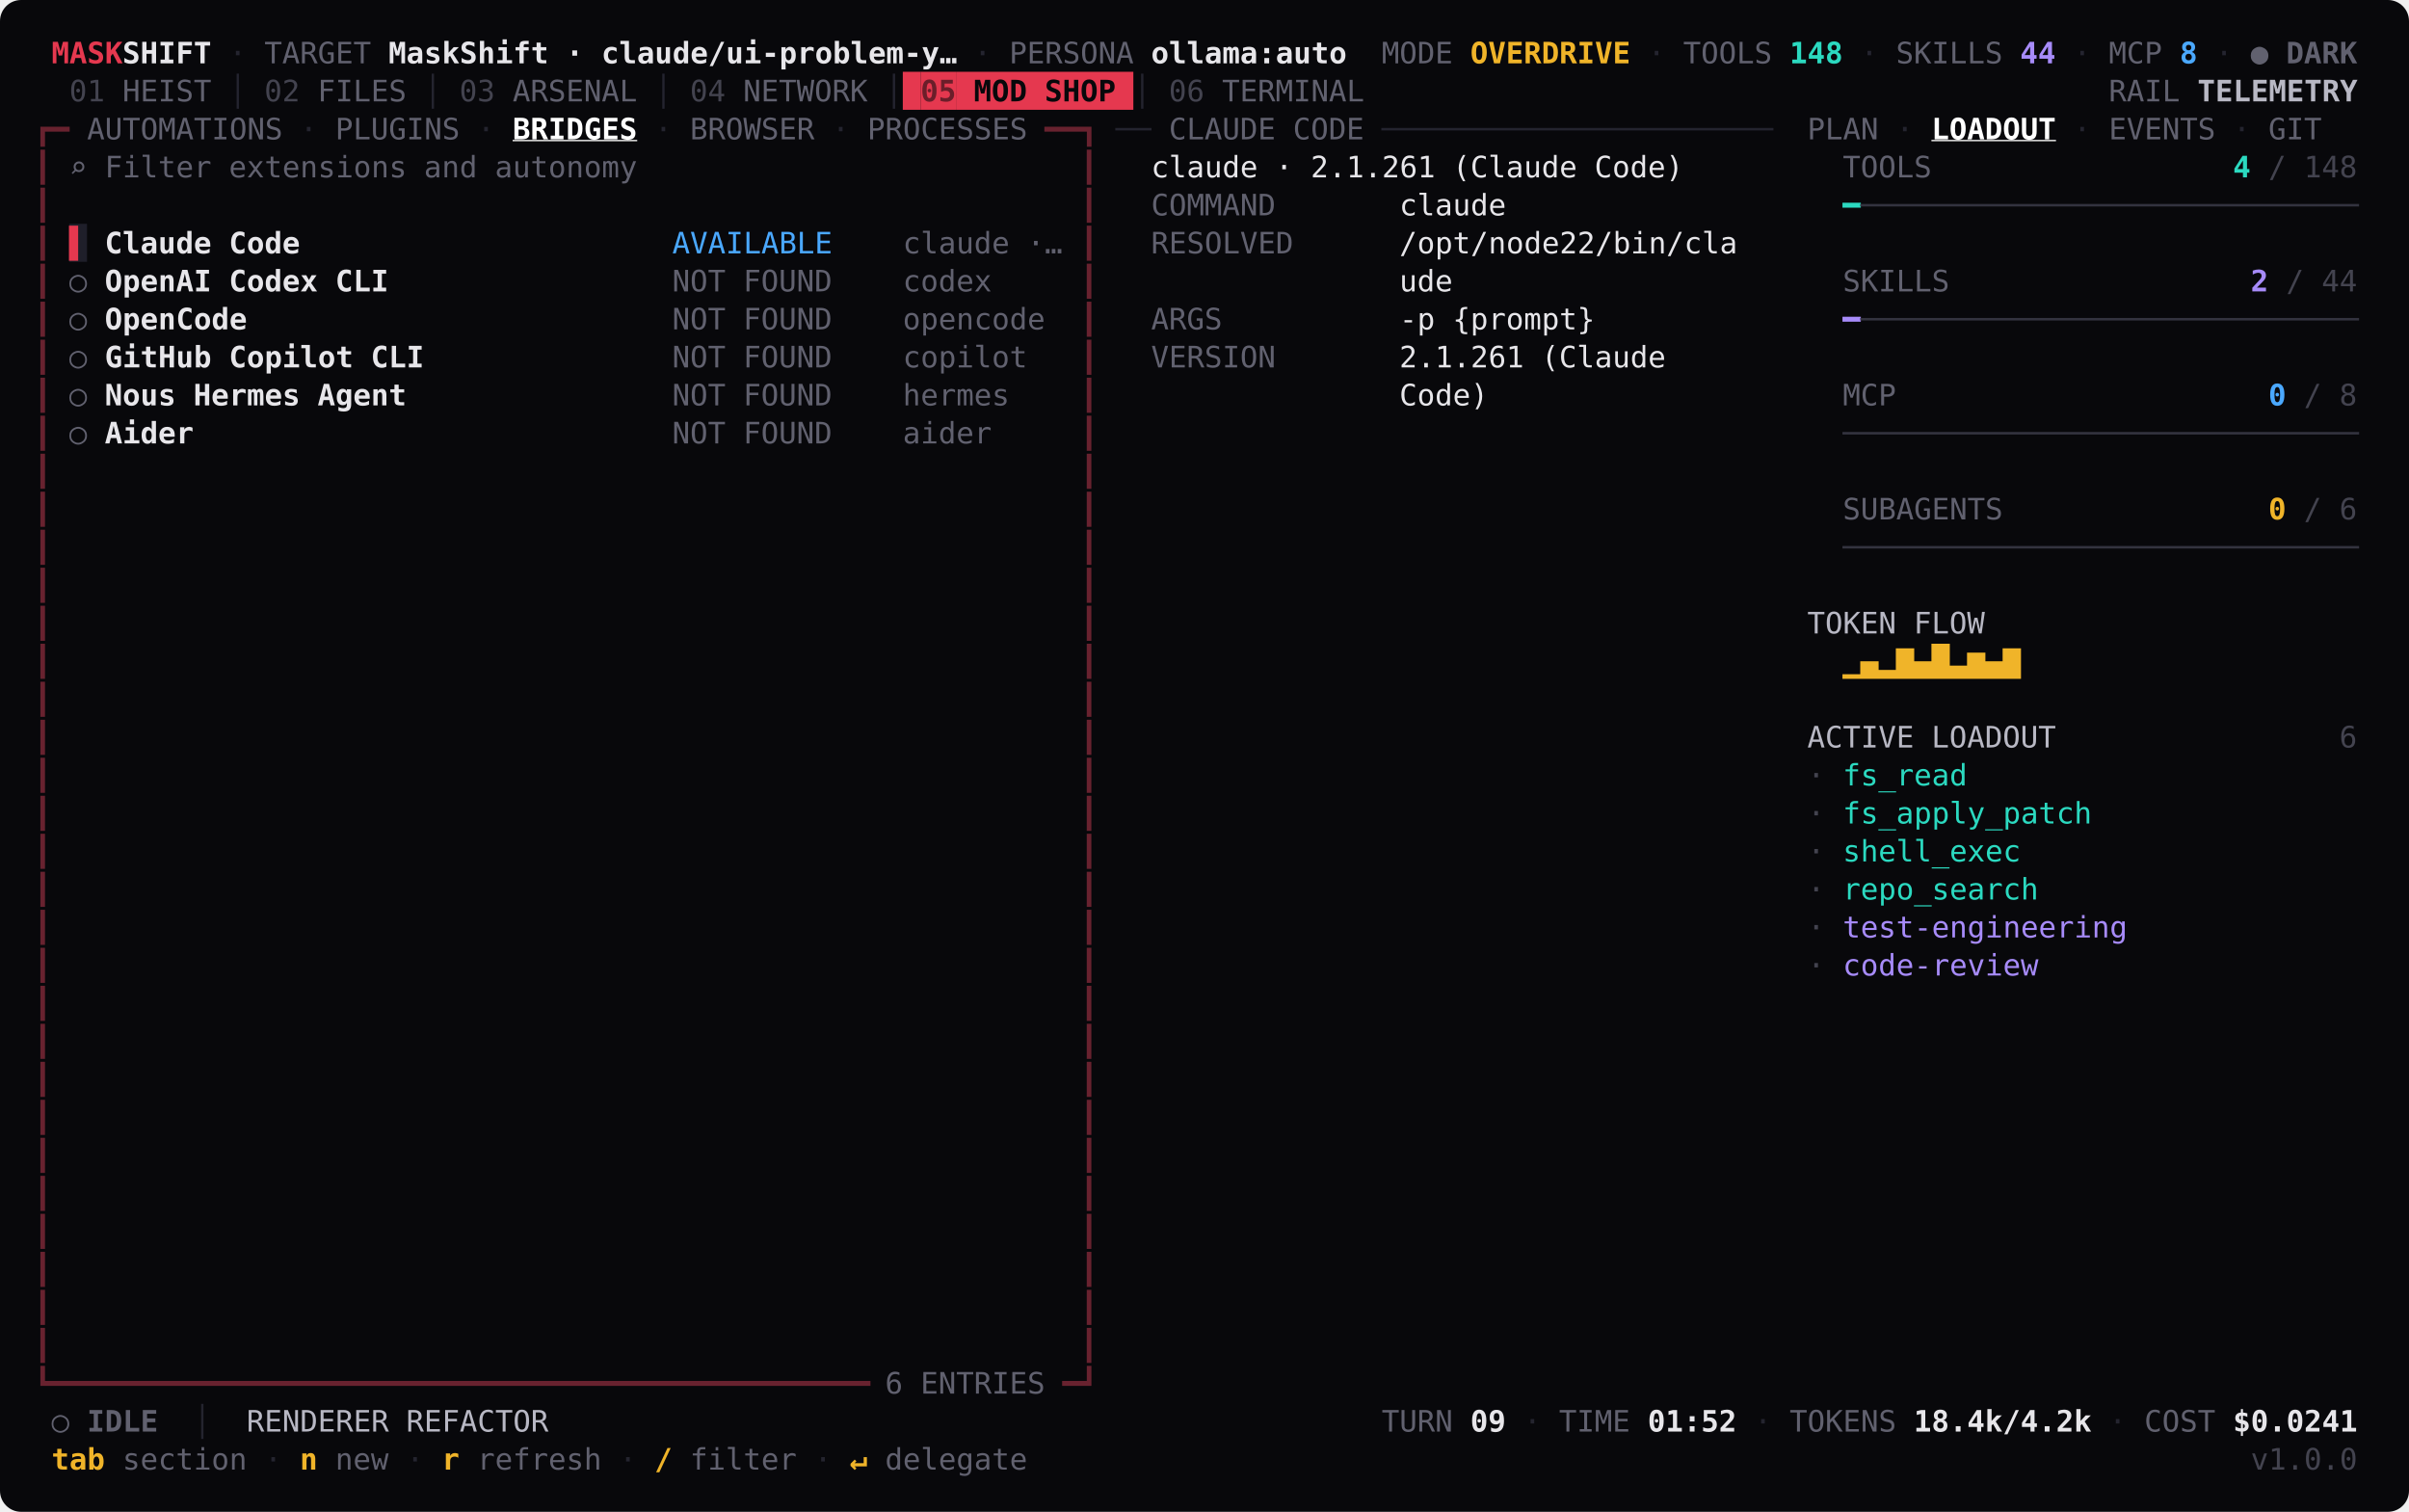
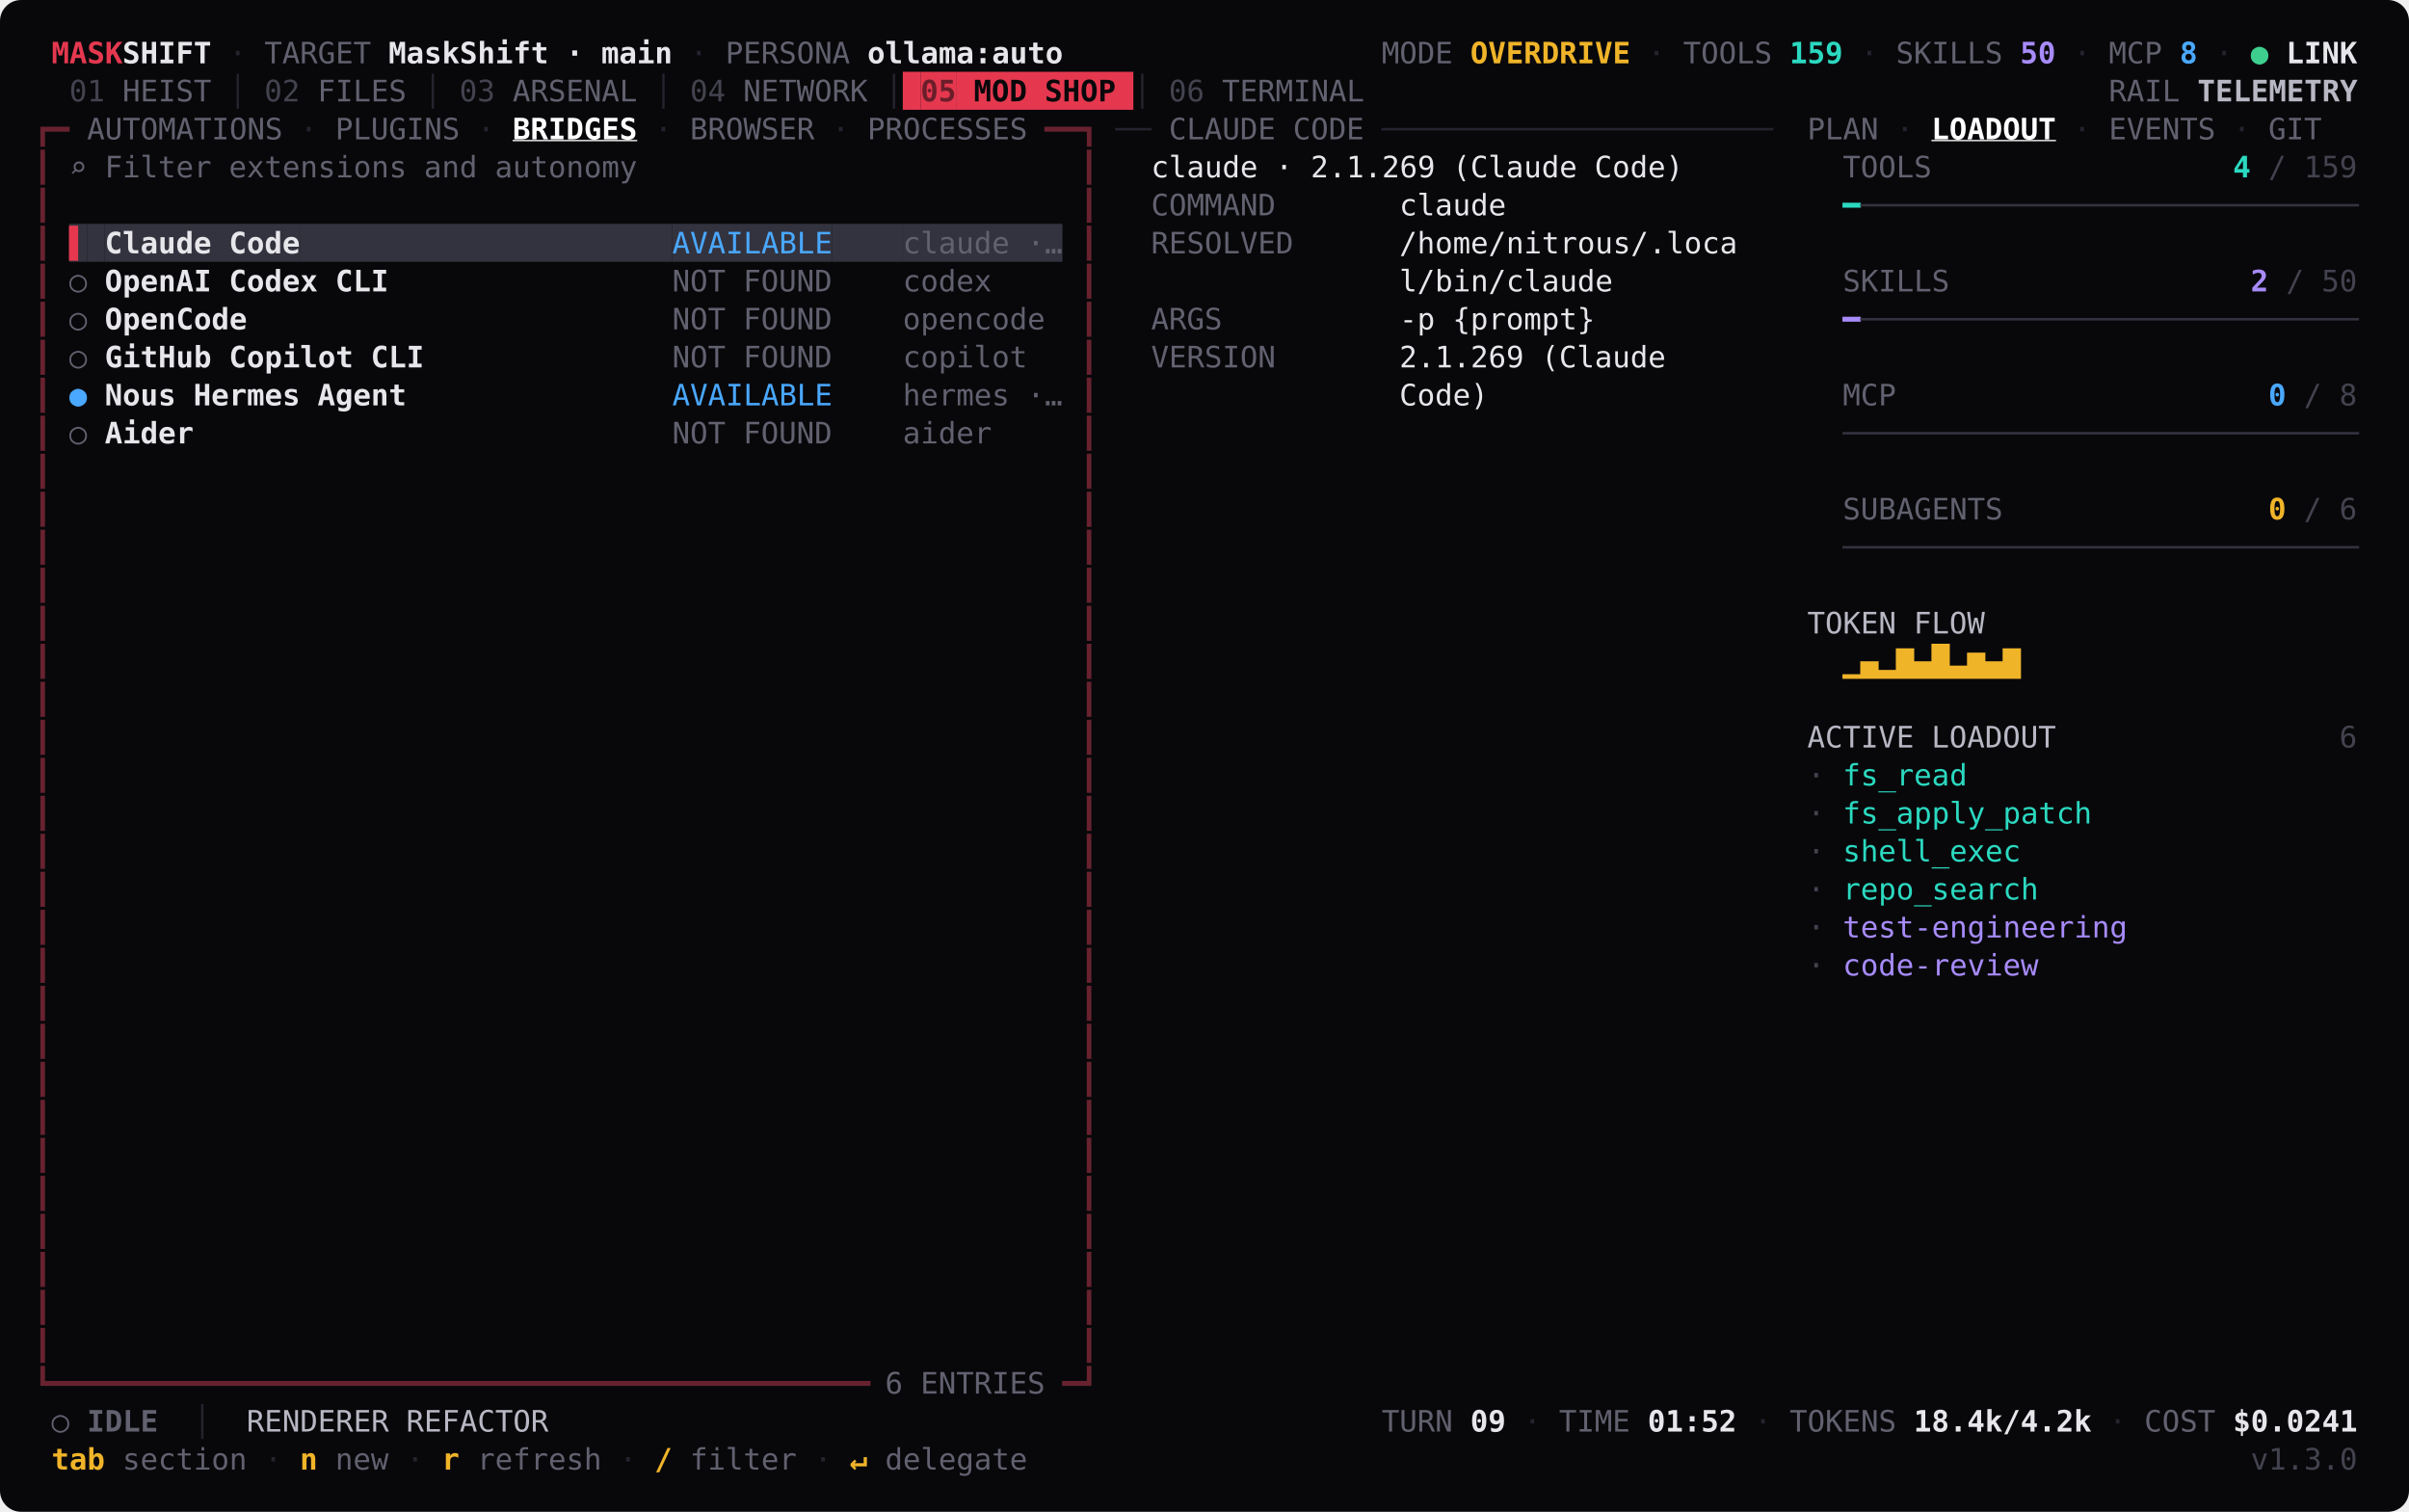
<svg xmlns="http://www.w3.org/2000/svg" width="1141" height="716" viewBox="0 0 1141 716" role="img" aria-label="MaskShift — 05 MOD SHOP">
  <rect width="100%" height="100%" rx="10" fill="#08080b" />
  <g font-family="SFMono-Regular, Menlo, Consolas, DejaVu Sans Mono, monospace" font-size="14" xml:space="preserve">
    <text x="24.40" y="30.00" fill="#e5384f" textLength="33.60" lengthAdjust="spacingAndGlyphs" font-weight="700">MASK</text>
    <text x="58.00" y="30.00" fill="#e7e6ea" textLength="42.00" lengthAdjust="spacingAndGlyphs" font-weight="700">SHIFT</text>
    <text x="108.40" y="30.00" fill="#24242f" textLength="8.40" lengthAdjust="spacingAndGlyphs">·</text>
    <text x="125.20" y="30.00" fill="#61616f" textLength="50.40" lengthAdjust="spacingAndGlyphs">TARGET</text>
    <text x="184.00" y="30.00" fill="#e7e6ea" textLength="75.60" lengthAdjust="spacingAndGlyphs" font-weight="700">MaskShift</text>
    <text x="268.00" y="30.00" fill="#e7e6ea" textLength="8.40" lengthAdjust="spacingAndGlyphs" font-weight="700">·</text>
-     <text x="284.80" y="30.00" fill="#e7e6ea" textLength="168.00" lengthAdjust="spacingAndGlyphs" font-weight="700">claude/ui-problem-y…</text>
-     <text x="461.20" y="30.00" fill="#24242f" textLength="8.40" lengthAdjust="spacingAndGlyphs">·</text>
-     <text x="478.00" y="30.00" fill="#61616f" textLength="58.80" lengthAdjust="spacingAndGlyphs">PERSONA</text>
-     <text x="545.20" y="30.00" fill="#e7e6ea" textLength="92.40" lengthAdjust="spacingAndGlyphs" font-weight="700">ollama:auto</text>
+     <text x="284.80" y="30.00" fill="#e7e6ea" textLength="33.60" lengthAdjust="spacingAndGlyphs" font-weight="700">main</text>
+     <text x="326.80" y="30.00" fill="#24242f" textLength="8.40" lengthAdjust="spacingAndGlyphs">·</text>
+     <text x="343.60" y="30.00" fill="#61616f" textLength="58.80" lengthAdjust="spacingAndGlyphs">PERSONA</text>
+     <text x="410.80" y="30.00" fill="#e7e6ea" textLength="92.40" lengthAdjust="spacingAndGlyphs" font-weight="700">ollama:auto</text>
    <text x="654.40" y="30.00" fill="#61616f" textLength="33.60" lengthAdjust="spacingAndGlyphs">MODE</text>
    <text x="696.40" y="30.00" fill="#f0b429" textLength="75.60" lengthAdjust="spacingAndGlyphs" font-weight="700">OVERDRIVE</text>
    <text x="780.40" y="30.00" fill="#24242f" textLength="8.40" lengthAdjust="spacingAndGlyphs">·</text>
    <text x="797.20" y="30.00" fill="#61616f" textLength="42.00" lengthAdjust="spacingAndGlyphs">TOOLS</text>
-     <text x="847.60" y="30.00" fill="#2bd9c0" textLength="25.20" lengthAdjust="spacingAndGlyphs" font-weight="700">148</text>
+     <text x="847.60" y="30.00" fill="#2bd9c0" textLength="25.20" lengthAdjust="spacingAndGlyphs" font-weight="700">159</text>
    <text x="881.20" y="30.00" fill="#24242f" textLength="8.40" lengthAdjust="spacingAndGlyphs">·</text>
    <text x="898.00" y="30.00" fill="#61616f" textLength="50.40" lengthAdjust="spacingAndGlyphs">SKILLS</text>
-     <text x="956.80" y="30.00" fill="#a78bfa" textLength="16.80" lengthAdjust="spacingAndGlyphs" font-weight="700">44</text>
+     <text x="956.80" y="30.00" fill="#a78bfa" textLength="16.80" lengthAdjust="spacingAndGlyphs" font-weight="700">50</text>
    <text x="982.00" y="30.00" fill="#24242f" textLength="8.40" lengthAdjust="spacingAndGlyphs">·</text>
    <text x="998.80" y="30.00" fill="#61616f" textLength="25.20" lengthAdjust="spacingAndGlyphs">MCP</text>
    <text x="1032.40" y="30.00" fill="#4aa8ff" textLength="8.40" lengthAdjust="spacingAndGlyphs" font-weight="700">8</text>
    <text x="1049.20" y="30.00" fill="#24242f" textLength="8.40" lengthAdjust="spacingAndGlyphs">·</text>
-     <text x="1066.00" y="30.00" fill="#61616f" textLength="8.40" lengthAdjust="spacingAndGlyphs">●</text>
-     <text x="1082.80" y="30.00" fill="#61616f" textLength="33.60" lengthAdjust="spacingAndGlyphs" font-weight="700">DARK</text>
+     <text x="1066.00" y="30.00" fill="#3ecf8e" textLength="8.40" lengthAdjust="spacingAndGlyphs">●</text>
+     <text x="1082.80" y="30.00" fill="#e7e6ea" textLength="33.60" lengthAdjust="spacingAndGlyphs" font-weight="700">LINK</text>
    <text x="32.80" y="48.00" fill="#43434f" textLength="16.80" lengthAdjust="spacingAndGlyphs">01</text>
    <text x="58.00" y="48.00" fill="#61616f" textLength="42.00" lengthAdjust="spacingAndGlyphs">HEIST</text>
    <text x="108.40" y="48.00" fill="#24242f" textLength="8.40" lengthAdjust="spacingAndGlyphs">│</text>
    <text x="125.20" y="48.00" fill="#43434f" textLength="16.80" lengthAdjust="spacingAndGlyphs">02</text>
    <text x="150.40" y="48.00" fill="#61616f" textLength="42.00" lengthAdjust="spacingAndGlyphs">FILES</text>
    <text x="200.80" y="48.00" fill="#24242f" textLength="8.40" lengthAdjust="spacingAndGlyphs">│</text>
    <text x="217.60" y="48.00" fill="#43434f" textLength="16.80" lengthAdjust="spacingAndGlyphs">03</text>
    <text x="242.80" y="48.00" fill="#61616f" textLength="58.80" lengthAdjust="spacingAndGlyphs">ARSENAL</text>
    <text x="310.00" y="48.00" fill="#24242f" textLength="8.40" lengthAdjust="spacingAndGlyphs">│</text>
    <text x="326.80" y="48.00" fill="#43434f" textLength="16.80" lengthAdjust="spacingAndGlyphs">04</text>
    <text x="352.00" y="48.00" fill="#61616f" textLength="58.80" lengthAdjust="spacingAndGlyphs">NETWORK</text>
    <text x="419.20" y="48.00" fill="#24242f" textLength="8.40" lengthAdjust="spacingAndGlyphs">│</text>
    <rect x="427.60" y="34.00" width="8.40" height="18" fill="#e5384f" />
    <rect x="436.00" y="34.00" width="16.80" height="18" fill="#e5384f" />
    <text x="436.00" y="48.00" fill="#6b1e2a" textLength="16.80" lengthAdjust="spacingAndGlyphs" font-weight="700">05</text>
    <rect x="452.80" y="34.00" width="84.00" height="18" fill="#e5384f" />
    <text x="461.20" y="48.00" fill="#08080b" textLength="25.20" lengthAdjust="spacingAndGlyphs" font-weight="700">MOD</text>
    <text x="494.80" y="48.00" fill="#08080b" textLength="33.60" lengthAdjust="spacingAndGlyphs" font-weight="700">SHOP</text>
    <text x="536.80" y="48.00" fill="#24242f" textLength="8.40" lengthAdjust="spacingAndGlyphs">│</text>
    <text x="553.60" y="48.00" fill="#43434f" textLength="16.80" lengthAdjust="spacingAndGlyphs">06</text>
    <text x="578.80" y="48.00" fill="#61616f" textLength="67.20" lengthAdjust="spacingAndGlyphs">TERMINAL</text>
    <text x="998.80" y="48.00" fill="#61616f" textLength="33.60" lengthAdjust="spacingAndGlyphs">RAIL</text>
    <text x="1040.80" y="48.00" fill="#b8b8c4" textLength="75.60" lengthAdjust="spacingAndGlyphs" font-weight="700">TELEMETRY</text>
    <text x="16.00" y="66.00" fill="#68222f" textLength="16.80" lengthAdjust="spacingAndGlyphs">┏━</text>
    <text x="41.20" y="66.00" fill="#61616f" textLength="92.40" lengthAdjust="spacingAndGlyphs">AUTOMATIONS</text>
    <text x="142.00" y="66.00" fill="#24242f" textLength="8.40" lengthAdjust="spacingAndGlyphs">·</text>
    <text x="158.80" y="66.00" fill="#61616f" textLength="58.80" lengthAdjust="spacingAndGlyphs">PLUGINS</text>
    <text x="226.00" y="66.00" fill="#24242f" textLength="8.40" lengthAdjust="spacingAndGlyphs">·</text>
    <text x="242.80" y="66.00" fill="#ffffff" textLength="58.80" lengthAdjust="spacingAndGlyphs" font-weight="700" text-decoration="underline">BRIDGES</text>
    <text x="310.00" y="66.00" fill="#24242f" textLength="8.40" lengthAdjust="spacingAndGlyphs">·</text>
    <text x="326.80" y="66.00" fill="#61616f" textLength="58.80" lengthAdjust="spacingAndGlyphs">BROWSER</text>
    <text x="394.00" y="66.00" fill="#24242f" textLength="8.40" lengthAdjust="spacingAndGlyphs">·</text>
    <text x="410.80" y="66.00" fill="#61616f" textLength="75.60" lengthAdjust="spacingAndGlyphs">PROCESSES</text>
    <text x="494.80" y="66.00" fill="#68222f" textLength="25.20" lengthAdjust="spacingAndGlyphs">━━┓</text>
    <text x="528.40" y="66.00" fill="#24242f" textLength="16.80" lengthAdjust="spacingAndGlyphs">──</text>
    <text x="553.60" y="66.00" fill="#61616f" textLength="50.40" lengthAdjust="spacingAndGlyphs">CLAUDE</text>
    <text x="612.40" y="66.00" fill="#61616f" textLength="33.60" lengthAdjust="spacingAndGlyphs">CODE</text>
    <text x="654.40" y="66.00" fill="#24242f" textLength="184.80" lengthAdjust="spacingAndGlyphs">──────────────────────</text>
    <text x="856.00" y="66.00" fill="#61616f" textLength="33.60" lengthAdjust="spacingAndGlyphs">PLAN</text>
    <text x="898.00" y="66.00" fill="#24242f" textLength="8.40" lengthAdjust="spacingAndGlyphs">·</text>
    <text x="914.80" y="66.00" fill="#ffffff" textLength="58.80" lengthAdjust="spacingAndGlyphs" font-weight="700" text-decoration="underline">LOADOUT</text>
    <text x="982.00" y="66.00" fill="#24242f" textLength="8.40" lengthAdjust="spacingAndGlyphs">·</text>
    <text x="998.80" y="66.00" fill="#61616f" textLength="50.40" lengthAdjust="spacingAndGlyphs">EVENTS</text>
    <text x="1057.60" y="66.00" fill="#24242f" textLength="8.40" lengthAdjust="spacingAndGlyphs">·</text>
    <text x="1074.40" y="66.00" fill="#61616f" textLength="25.20" lengthAdjust="spacingAndGlyphs">GIT</text>
    <text x="16.00" y="84.00" fill="#68222f" textLength="8.40" lengthAdjust="spacingAndGlyphs">┃</text>
    <text x="32.80" y="84.00" fill="#61616f" textLength="8.40" lengthAdjust="spacingAndGlyphs">⌕</text>
    <text x="49.60" y="84.00" fill="#61616f" textLength="50.40" lengthAdjust="spacingAndGlyphs">Filter</text>
    <text x="108.40" y="84.00" fill="#61616f" textLength="84.00" lengthAdjust="spacingAndGlyphs">extensions</text>
    <text x="200.80" y="84.00" fill="#61616f" textLength="25.20" lengthAdjust="spacingAndGlyphs">and</text>
    <text x="234.40" y="84.00" fill="#61616f" textLength="67.20" lengthAdjust="spacingAndGlyphs">autonomy</text>
    <text x="511.60" y="84.00" fill="#68222f" textLength="8.40" lengthAdjust="spacingAndGlyphs">┃</text>
    <text x="545.20" y="84.00" fill="#e7e6ea" textLength="50.40" lengthAdjust="spacingAndGlyphs">claude</text>
    <text x="604.00" y="84.00" fill="#e7e6ea" textLength="8.40" lengthAdjust="spacingAndGlyphs">·</text>
-     <text x="620.80" y="84.00" fill="#e7e6ea" textLength="58.80" lengthAdjust="spacingAndGlyphs">2.1.261</text>
+     <text x="620.80" y="84.00" fill="#e7e6ea" textLength="58.80" lengthAdjust="spacingAndGlyphs">2.1.269</text>
    <text x="688.00" y="84.00" fill="#e7e6ea" textLength="58.80" lengthAdjust="spacingAndGlyphs">(Claude</text>
    <text x="755.20" y="84.00" fill="#e7e6ea" textLength="42.00" lengthAdjust="spacingAndGlyphs">Code)</text>
    <text x="872.80" y="84.00" fill="#61616f" textLength="42.00" lengthAdjust="spacingAndGlyphs">TOOLS</text>
    <text x="1057.60" y="84.00" fill="#2bd9c0" textLength="8.40" lengthAdjust="spacingAndGlyphs" font-weight="700">4</text>
    <text x="1074.40" y="84.00" fill="#43434f" textLength="8.40" lengthAdjust="spacingAndGlyphs">/</text>
-     <text x="1091.20" y="84.00" fill="#43434f" textLength="25.20" lengthAdjust="spacingAndGlyphs">148</text>
+     <text x="1091.20" y="84.00" fill="#43434f" textLength="25.20" lengthAdjust="spacingAndGlyphs">159</text>
    <text x="16.00" y="102.00" fill="#68222f" textLength="8.40" lengthAdjust="spacingAndGlyphs">┃</text>
    <text x="511.60" y="102.00" fill="#68222f" textLength="8.40" lengthAdjust="spacingAndGlyphs">┃</text>
    <text x="545.20" y="102.00" fill="#61616f" textLength="58.80" lengthAdjust="spacingAndGlyphs">COMMAND</text>
    <text x="662.80" y="102.00" fill="#e7e6ea" textLength="50.40" lengthAdjust="spacingAndGlyphs">claude</text>
    <text x="872.80" y="102.00" fill="#2bd9c0" textLength="8.40" lengthAdjust="spacingAndGlyphs">━</text>
    <text x="881.20" y="102.00" fill="#33333f" textLength="235.20" lengthAdjust="spacingAndGlyphs">────────────────────────────</text>
    <text x="16.00" y="120.00" fill="#68222f" textLength="8.40" lengthAdjust="spacingAndGlyphs">┃</text>
-     <rect x="32.80" y="106.00" width="8.40" height="18" fill="#1f1f2a" />
+     <rect x="32.80" y="106.00" width="8.40" height="18" fill="#33333f" />
    <text x="32.80" y="120.00" fill="#e5384f" textLength="8.40" lengthAdjust="spacingAndGlyphs">▌</text>
+     <rect x="41.20" y="106.00" width="8.40" height="18" fill="#33333f" />
+     <rect x="49.60" y="106.00" width="92.40" height="18" fill="#33333f" />
    <text x="49.60" y="120.00" fill="#e7e6ea" textLength="50.40" lengthAdjust="spacingAndGlyphs" font-weight="700">Claude</text>
    <text x="108.40" y="120.00" fill="#e7e6ea" textLength="33.60" lengthAdjust="spacingAndGlyphs" font-weight="700">Code</text>
+     <rect x="142.00" y="106.00" width="176.40" height="18" fill="#33333f" />
+     <rect x="318.40" y="106.00" width="75.60" height="18" fill="#33333f" />
    <text x="318.40" y="120.00" fill="#4aa8ff" textLength="75.60" lengthAdjust="spacingAndGlyphs">AVAILABLE</text>
+     <rect x="394.00" y="106.00" width="33.60" height="18" fill="#33333f" />
+     <rect x="427.60" y="106.00" width="75.60" height="18" fill="#33333f" />
    <text x="427.60" y="120.00" fill="#61616f" textLength="50.40" lengthAdjust="spacingAndGlyphs">claude</text>
    <text x="486.40" y="120.00" fill="#61616f" textLength="16.80" lengthAdjust="spacingAndGlyphs">·…</text>
    <text x="511.60" y="120.00" fill="#68222f" textLength="8.40" lengthAdjust="spacingAndGlyphs">┃</text>
    <text x="545.20" y="120.00" fill="#61616f" textLength="67.20" lengthAdjust="spacingAndGlyphs">RESOLVED</text>
-     <text x="662.80" y="120.00" fill="#e7e6ea" textLength="159.60" lengthAdjust="spacingAndGlyphs">/opt/node22/bin/cla</text>
+     <text x="662.80" y="120.00" fill="#e7e6ea" textLength="159.60" lengthAdjust="spacingAndGlyphs">/home/nitrous/.loca</text>
    <text x="16.00" y="138.00" fill="#68222f" textLength="8.40" lengthAdjust="spacingAndGlyphs">┃</text>
    <text x="32.80" y="138.00" fill="#61616f" textLength="8.40" lengthAdjust="spacingAndGlyphs">○</text>
    <text x="49.60" y="138.00" fill="#e7e6ea" textLength="50.40" lengthAdjust="spacingAndGlyphs" font-weight="700">OpenAI</text>
    <text x="108.40" y="138.00" fill="#e7e6ea" textLength="42.00" lengthAdjust="spacingAndGlyphs" font-weight="700">Codex</text>
    <text x="158.80" y="138.00" fill="#e7e6ea" textLength="25.20" lengthAdjust="spacingAndGlyphs" font-weight="700">CLI</text>
    <text x="318.40" y="138.00" fill="#61616f" textLength="25.20" lengthAdjust="spacingAndGlyphs">NOT</text>
    <text x="352.00" y="138.00" fill="#61616f" textLength="42.00" lengthAdjust="spacingAndGlyphs">FOUND</text>
    <text x="427.60" y="138.00" fill="#61616f" textLength="42.00" lengthAdjust="spacingAndGlyphs">codex</text>
    <text x="511.60" y="138.00" fill="#68222f" textLength="8.40" lengthAdjust="spacingAndGlyphs">┃</text>
-     <text x="662.80" y="138.00" fill="#e7e6ea" textLength="25.20" lengthAdjust="spacingAndGlyphs">ude</text>
+     <text x="662.80" y="138.00" fill="#e7e6ea" textLength="100.80" lengthAdjust="spacingAndGlyphs">l/bin/claude</text>
    <text x="872.80" y="138.00" fill="#61616f" textLength="50.40" lengthAdjust="spacingAndGlyphs">SKILLS</text>
    <text x="1066.00" y="138.00" fill="#a78bfa" textLength="8.40" lengthAdjust="spacingAndGlyphs" font-weight="700">2</text>
    <text x="1082.80" y="138.00" fill="#43434f" textLength="8.40" lengthAdjust="spacingAndGlyphs">/</text>
-     <text x="1099.60" y="138.00" fill="#43434f" textLength="16.80" lengthAdjust="spacingAndGlyphs">44</text>
+     <text x="1099.60" y="138.00" fill="#43434f" textLength="16.80" lengthAdjust="spacingAndGlyphs">50</text>
    <text x="16.00" y="156.00" fill="#68222f" textLength="8.40" lengthAdjust="spacingAndGlyphs">┃</text>
    <text x="32.80" y="156.00" fill="#61616f" textLength="8.40" lengthAdjust="spacingAndGlyphs">○</text>
    <text x="49.60" y="156.00" fill="#e7e6ea" textLength="67.20" lengthAdjust="spacingAndGlyphs" font-weight="700">OpenCode</text>
    <text x="318.40" y="156.00" fill="#61616f" textLength="25.20" lengthAdjust="spacingAndGlyphs">NOT</text>
    <text x="352.00" y="156.00" fill="#61616f" textLength="42.00" lengthAdjust="spacingAndGlyphs">FOUND</text>
    <text x="427.60" y="156.00" fill="#61616f" textLength="67.20" lengthAdjust="spacingAndGlyphs">opencode</text>
    <text x="511.60" y="156.00" fill="#68222f" textLength="8.40" lengthAdjust="spacingAndGlyphs">┃</text>
    <text x="545.20" y="156.00" fill="#61616f" textLength="33.60" lengthAdjust="spacingAndGlyphs">ARGS</text>
    <text x="662.80" y="156.00" fill="#e7e6ea" textLength="16.80" lengthAdjust="spacingAndGlyphs">-p</text>
    <text x="688.00" y="156.00" fill="#e7e6ea" textLength="67.20" lengthAdjust="spacingAndGlyphs">{prompt}</text>
    <text x="872.80" y="156.00" fill="#a78bfa" textLength="8.40" lengthAdjust="spacingAndGlyphs">━</text>
    <text x="881.20" y="156.00" fill="#33333f" textLength="235.20" lengthAdjust="spacingAndGlyphs">────────────────────────────</text>
    <text x="16.00" y="174.00" fill="#68222f" textLength="8.40" lengthAdjust="spacingAndGlyphs">┃</text>
    <text x="32.80" y="174.00" fill="#61616f" textLength="8.40" lengthAdjust="spacingAndGlyphs">○</text>
    <text x="49.60" y="174.00" fill="#e7e6ea" textLength="50.40" lengthAdjust="spacingAndGlyphs" font-weight="700">GitHub</text>
    <text x="108.40" y="174.00" fill="#e7e6ea" textLength="58.80" lengthAdjust="spacingAndGlyphs" font-weight="700">Copilot</text>
    <text x="175.60" y="174.00" fill="#e7e6ea" textLength="25.20" lengthAdjust="spacingAndGlyphs" font-weight="700">CLI</text>
    <text x="318.40" y="174.00" fill="#61616f" textLength="25.20" lengthAdjust="spacingAndGlyphs">NOT</text>
    <text x="352.00" y="174.00" fill="#61616f" textLength="42.00" lengthAdjust="spacingAndGlyphs">FOUND</text>
    <text x="427.60" y="174.00" fill="#61616f" textLength="58.80" lengthAdjust="spacingAndGlyphs">copilot</text>
    <text x="511.60" y="174.00" fill="#68222f" textLength="8.40" lengthAdjust="spacingAndGlyphs">┃</text>
    <text x="545.20" y="174.00" fill="#61616f" textLength="58.80" lengthAdjust="spacingAndGlyphs">VERSION</text>
-     <text x="662.80" y="174.00" fill="#e7e6ea" textLength="58.80" lengthAdjust="spacingAndGlyphs">2.1.261</text>
+     <text x="662.80" y="174.00" fill="#e7e6ea" textLength="58.80" lengthAdjust="spacingAndGlyphs">2.1.269</text>
    <text x="730.00" y="174.00" fill="#e7e6ea" textLength="58.80" lengthAdjust="spacingAndGlyphs">(Claude</text>
    <text x="16.00" y="192.00" fill="#68222f" textLength="8.40" lengthAdjust="spacingAndGlyphs">┃</text>
-     <text x="32.80" y="192.00" fill="#61616f" textLength="8.40" lengthAdjust="spacingAndGlyphs">○</text>
+     <text x="32.80" y="192.00" fill="#4aa8ff" textLength="8.40" lengthAdjust="spacingAndGlyphs">●</text>
    <text x="49.60" y="192.00" fill="#e7e6ea" textLength="33.60" lengthAdjust="spacingAndGlyphs" font-weight="700">Nous</text>
    <text x="91.60" y="192.00" fill="#e7e6ea" textLength="50.40" lengthAdjust="spacingAndGlyphs" font-weight="700">Hermes</text>
    <text x="150.40" y="192.00" fill="#e7e6ea" textLength="42.00" lengthAdjust="spacingAndGlyphs" font-weight="700">Agent</text>
-     <text x="318.40" y="192.00" fill="#61616f" textLength="25.20" lengthAdjust="spacingAndGlyphs">NOT</text>
-     <text x="352.00" y="192.00" fill="#61616f" textLength="42.00" lengthAdjust="spacingAndGlyphs">FOUND</text>
+     <text x="318.40" y="192.00" fill="#4aa8ff" textLength="75.60" lengthAdjust="spacingAndGlyphs">AVAILABLE</text>
    <text x="427.60" y="192.00" fill="#61616f" textLength="50.40" lengthAdjust="spacingAndGlyphs">hermes</text>
+     <text x="486.40" y="192.00" fill="#61616f" textLength="16.80" lengthAdjust="spacingAndGlyphs">·…</text>
    <text x="511.60" y="192.00" fill="#68222f" textLength="8.40" lengthAdjust="spacingAndGlyphs">┃</text>
    <text x="662.80" y="192.00" fill="#e7e6ea" textLength="42.00" lengthAdjust="spacingAndGlyphs">Code)</text>
    <text x="872.80" y="192.00" fill="#61616f" textLength="25.20" lengthAdjust="spacingAndGlyphs">MCP</text>
    <text x="1074.40" y="192.00" fill="#4aa8ff" textLength="8.40" lengthAdjust="spacingAndGlyphs" font-weight="700">0</text>
    <text x="1091.20" y="192.00" fill="#43434f" textLength="8.40" lengthAdjust="spacingAndGlyphs">/</text>
    <text x="1108.00" y="192.00" fill="#43434f" textLength="8.40" lengthAdjust="spacingAndGlyphs">8</text>
    <text x="16.00" y="210.00" fill="#68222f" textLength="8.40" lengthAdjust="spacingAndGlyphs">┃</text>
    <text x="32.80" y="210.00" fill="#61616f" textLength="8.40" lengthAdjust="spacingAndGlyphs">○</text>
    <text x="49.60" y="210.00" fill="#e7e6ea" textLength="42.00" lengthAdjust="spacingAndGlyphs" font-weight="700">Aider</text>
    <text x="318.40" y="210.00" fill="#61616f" textLength="25.20" lengthAdjust="spacingAndGlyphs">NOT</text>
    <text x="352.00" y="210.00" fill="#61616f" textLength="42.00" lengthAdjust="spacingAndGlyphs">FOUND</text>
    <text x="427.60" y="210.00" fill="#61616f" textLength="42.00" lengthAdjust="spacingAndGlyphs">aider</text>
    <text x="511.60" y="210.00" fill="#68222f" textLength="8.40" lengthAdjust="spacingAndGlyphs">┃</text>
    <text x="872.80" y="210.00" fill="#33333f" textLength="243.60" lengthAdjust="spacingAndGlyphs">─────────────────────────────</text>
    <text x="16.00" y="228.00" fill="#68222f" textLength="8.40" lengthAdjust="spacingAndGlyphs">┃</text>
    <text x="511.60" y="228.00" fill="#68222f" textLength="8.40" lengthAdjust="spacingAndGlyphs">┃</text>
    <text x="16.00" y="246.00" fill="#68222f" textLength="8.40" lengthAdjust="spacingAndGlyphs">┃</text>
    <text x="511.60" y="246.00" fill="#68222f" textLength="8.40" lengthAdjust="spacingAndGlyphs">┃</text>
    <text x="872.80" y="246.00" fill="#61616f" textLength="75.60" lengthAdjust="spacingAndGlyphs">SUBAGENTS</text>
    <text x="1074.40" y="246.00" fill="#f0b429" textLength="8.40" lengthAdjust="spacingAndGlyphs" font-weight="700">0</text>
    <text x="1091.20" y="246.00" fill="#43434f" textLength="8.40" lengthAdjust="spacingAndGlyphs">/</text>
    <text x="1108.00" y="246.00" fill="#43434f" textLength="8.40" lengthAdjust="spacingAndGlyphs">6</text>
    <text x="16.00" y="264.00" fill="#68222f" textLength="8.40" lengthAdjust="spacingAndGlyphs">┃</text>
    <text x="511.60" y="264.00" fill="#68222f" textLength="8.40" lengthAdjust="spacingAndGlyphs">┃</text>
    <text x="872.80" y="264.00" fill="#33333f" textLength="243.60" lengthAdjust="spacingAndGlyphs">─────────────────────────────</text>
    <text x="16.00" y="282.00" fill="#68222f" textLength="8.40" lengthAdjust="spacingAndGlyphs">┃</text>
    <text x="511.60" y="282.00" fill="#68222f" textLength="8.40" lengthAdjust="spacingAndGlyphs">┃</text>
    <text x="16.00" y="300.00" fill="#68222f" textLength="8.40" lengthAdjust="spacingAndGlyphs">┃</text>
    <text x="511.60" y="300.00" fill="#68222f" textLength="8.40" lengthAdjust="spacingAndGlyphs">┃</text>
    <text x="856.00" y="300.00" fill="#b8b8c4" textLength="42.00" lengthAdjust="spacingAndGlyphs">TOKEN</text>
    <text x="906.40" y="300.00" fill="#b8b8c4" textLength="33.60" lengthAdjust="spacingAndGlyphs">FLOW</text>
    <text x="16.00" y="318.00" fill="#68222f" textLength="8.40" lengthAdjust="spacingAndGlyphs">┃</text>
    <text x="511.60" y="318.00" fill="#68222f" textLength="8.40" lengthAdjust="spacingAndGlyphs">┃</text>
    <text x="872.80" y="318.00" fill="#f0b429" textLength="84.00" lengthAdjust="spacingAndGlyphs">▁▄▂▇▄█▃▆▄▇</text>
    <text x="16.00" y="336.00" fill="#68222f" textLength="8.40" lengthAdjust="spacingAndGlyphs">┃</text>
    <text x="511.60" y="336.00" fill="#68222f" textLength="8.40" lengthAdjust="spacingAndGlyphs">┃</text>
    <text x="16.00" y="354.00" fill="#68222f" textLength="8.40" lengthAdjust="spacingAndGlyphs">┃</text>
    <text x="511.60" y="354.00" fill="#68222f" textLength="8.40" lengthAdjust="spacingAndGlyphs">┃</text>
    <text x="856.00" y="354.00" fill="#b8b8c4" textLength="50.40" lengthAdjust="spacingAndGlyphs">ACTIVE</text>
    <text x="914.80" y="354.00" fill="#b8b8c4" textLength="58.80" lengthAdjust="spacingAndGlyphs">LOADOUT</text>
    <text x="1108.00" y="354.00" fill="#43434f" textLength="8.40" lengthAdjust="spacingAndGlyphs">6</text>
    <text x="16.00" y="372.00" fill="#68222f" textLength="8.40" lengthAdjust="spacingAndGlyphs">┃</text>
    <text x="511.60" y="372.00" fill="#68222f" textLength="8.40" lengthAdjust="spacingAndGlyphs">┃</text>
    <text x="856.00" y="372.00" fill="#43434f" textLength="8.40" lengthAdjust="spacingAndGlyphs">·</text>
    <text x="872.80" y="372.00" fill="#2bd9c0" textLength="58.80" lengthAdjust="spacingAndGlyphs">fs_read</text>
    <text x="16.00" y="390.00" fill="#68222f" textLength="8.40" lengthAdjust="spacingAndGlyphs">┃</text>
    <text x="511.60" y="390.00" fill="#68222f" textLength="8.40" lengthAdjust="spacingAndGlyphs">┃</text>
    <text x="856.00" y="390.00" fill="#43434f" textLength="8.40" lengthAdjust="spacingAndGlyphs">·</text>
    <text x="872.80" y="390.00" fill="#2bd9c0" textLength="117.60" lengthAdjust="spacingAndGlyphs">fs_apply_patch</text>
    <text x="16.00" y="408.00" fill="#68222f" textLength="8.40" lengthAdjust="spacingAndGlyphs">┃</text>
    <text x="511.60" y="408.00" fill="#68222f" textLength="8.40" lengthAdjust="spacingAndGlyphs">┃</text>
    <text x="856.00" y="408.00" fill="#43434f" textLength="8.40" lengthAdjust="spacingAndGlyphs">·</text>
    <text x="872.80" y="408.00" fill="#2bd9c0" textLength="84.00" lengthAdjust="spacingAndGlyphs">shell_exec</text>
    <text x="16.00" y="426.00" fill="#68222f" textLength="8.40" lengthAdjust="spacingAndGlyphs">┃</text>
    <text x="511.60" y="426.00" fill="#68222f" textLength="8.40" lengthAdjust="spacingAndGlyphs">┃</text>
    <text x="856.00" y="426.00" fill="#43434f" textLength="8.40" lengthAdjust="spacingAndGlyphs">·</text>
    <text x="872.80" y="426.00" fill="#2bd9c0" textLength="92.40" lengthAdjust="spacingAndGlyphs">repo_search</text>
    <text x="16.00" y="444.00" fill="#68222f" textLength="8.40" lengthAdjust="spacingAndGlyphs">┃</text>
    <text x="511.60" y="444.00" fill="#68222f" textLength="8.40" lengthAdjust="spacingAndGlyphs">┃</text>
    <text x="856.00" y="444.00" fill="#43434f" textLength="8.40" lengthAdjust="spacingAndGlyphs">·</text>
    <text x="872.80" y="444.00" fill="#a78bfa" textLength="134.40" lengthAdjust="spacingAndGlyphs">test-engineering</text>
    <text x="16.00" y="462.00" fill="#68222f" textLength="8.40" lengthAdjust="spacingAndGlyphs">┃</text>
    <text x="511.60" y="462.00" fill="#68222f" textLength="8.40" lengthAdjust="spacingAndGlyphs">┃</text>
    <text x="856.00" y="462.00" fill="#43434f" textLength="8.40" lengthAdjust="spacingAndGlyphs">·</text>
    <text x="872.80" y="462.00" fill="#a78bfa" textLength="92.40" lengthAdjust="spacingAndGlyphs">code-review</text>
    <text x="16.00" y="480.00" fill="#68222f" textLength="8.40" lengthAdjust="spacingAndGlyphs">┃</text>
    <text x="511.60" y="480.00" fill="#68222f" textLength="8.40" lengthAdjust="spacingAndGlyphs">┃</text>
    <text x="16.00" y="498.00" fill="#68222f" textLength="8.40" lengthAdjust="spacingAndGlyphs">┃</text>
    <text x="511.60" y="498.00" fill="#68222f" textLength="8.40" lengthAdjust="spacingAndGlyphs">┃</text>
    <text x="16.00" y="516.00" fill="#68222f" textLength="8.40" lengthAdjust="spacingAndGlyphs">┃</text>
    <text x="511.60" y="516.00" fill="#68222f" textLength="8.40" lengthAdjust="spacingAndGlyphs">┃</text>
    <text x="16.00" y="534.00" fill="#68222f" textLength="8.40" lengthAdjust="spacingAndGlyphs">┃</text>
    <text x="511.60" y="534.00" fill="#68222f" textLength="8.40" lengthAdjust="spacingAndGlyphs">┃</text>
    <text x="16.00" y="552.00" fill="#68222f" textLength="8.40" lengthAdjust="spacingAndGlyphs">┃</text>
    <text x="511.60" y="552.00" fill="#68222f" textLength="8.40" lengthAdjust="spacingAndGlyphs">┃</text>
    <text x="16.00" y="570.00" fill="#68222f" textLength="8.40" lengthAdjust="spacingAndGlyphs">┃</text>
    <text x="511.60" y="570.00" fill="#68222f" textLength="8.40" lengthAdjust="spacingAndGlyphs">┃</text>
    <text x="16.00" y="588.00" fill="#68222f" textLength="8.40" lengthAdjust="spacingAndGlyphs">┃</text>
    <text x="511.60" y="588.00" fill="#68222f" textLength="8.40" lengthAdjust="spacingAndGlyphs">┃</text>
    <text x="16.00" y="606.00" fill="#68222f" textLength="8.40" lengthAdjust="spacingAndGlyphs">┃</text>
    <text x="511.60" y="606.00" fill="#68222f" textLength="8.40" lengthAdjust="spacingAndGlyphs">┃</text>
    <text x="16.00" y="624.00" fill="#68222f" textLength="8.40" lengthAdjust="spacingAndGlyphs">┃</text>
    <text x="511.60" y="624.00" fill="#68222f" textLength="8.40" lengthAdjust="spacingAndGlyphs">┃</text>
    <text x="16.00" y="642.00" fill="#68222f" textLength="8.40" lengthAdjust="spacingAndGlyphs">┃</text>
    <text x="511.60" y="642.00" fill="#68222f" textLength="8.40" lengthAdjust="spacingAndGlyphs">┃</text>
    <text x="16.00" y="660.00" fill="#68222f" textLength="394.80" lengthAdjust="spacingAndGlyphs">┗━━━━━━━━━━━━━━━━━━━━━━━━━━━━━━━━━━━━━━━━━━━━━━</text>
    <text x="419.20" y="660.00" fill="#61616f" textLength="8.40" lengthAdjust="spacingAndGlyphs">6</text>
    <text x="436.00" y="660.00" fill="#61616f" textLength="58.80" lengthAdjust="spacingAndGlyphs">ENTRIES</text>
    <text x="503.20" y="660.00" fill="#68222f" textLength="16.80" lengthAdjust="spacingAndGlyphs">━┛</text>
    <text x="24.40" y="678.00" fill="#61616f" textLength="8.40" lengthAdjust="spacingAndGlyphs">○</text>
    <text x="41.20" y="678.00" fill="#61616f" textLength="33.60" lengthAdjust="spacingAndGlyphs" font-weight="700">IDLE</text>
    <text x="91.60" y="678.00" fill="#24242f" textLength="8.40" lengthAdjust="spacingAndGlyphs">│</text>
    <text x="116.80" y="678.00" fill="#b8b8c4" textLength="67.20" lengthAdjust="spacingAndGlyphs">RENDERER</text>
    <text x="192.40" y="678.00" fill="#b8b8c4" textLength="67.20" lengthAdjust="spacingAndGlyphs">REFACTOR</text>
    <text x="654.40" y="678.00" fill="#61616f" textLength="33.60" lengthAdjust="spacingAndGlyphs">TURN</text>
    <text x="696.40" y="678.00" fill="#e7e6ea" textLength="16.80" lengthAdjust="spacingAndGlyphs" font-weight="700">09</text>
    <text x="721.60" y="678.00" fill="#24242f" textLength="8.40" lengthAdjust="spacingAndGlyphs">·</text>
    <text x="738.40" y="678.00" fill="#61616f" textLength="33.60" lengthAdjust="spacingAndGlyphs">TIME</text>
    <text x="780.40" y="678.00" fill="#e7e6ea" textLength="42.00" lengthAdjust="spacingAndGlyphs" font-weight="700">01:52</text>
    <text x="830.80" y="678.00" fill="#24242f" textLength="8.40" lengthAdjust="spacingAndGlyphs">·</text>
    <text x="847.60" y="678.00" fill="#61616f" textLength="50.40" lengthAdjust="spacingAndGlyphs">TOKENS</text>
    <text x="906.40" y="678.00" fill="#e7e6ea" textLength="84.00" lengthAdjust="spacingAndGlyphs" font-weight="700">18.4k/4.2k</text>
    <text x="998.80" y="678.00" fill="#24242f" textLength="8.40" lengthAdjust="spacingAndGlyphs">·</text>
    <text x="1015.60" y="678.00" fill="#61616f" textLength="33.60" lengthAdjust="spacingAndGlyphs">COST</text>
    <text x="1057.60" y="678.00" fill="#e7e6ea" textLength="58.80" lengthAdjust="spacingAndGlyphs" font-weight="700">$0.0241</text>
    <text x="24.40" y="696.00" fill="#f0b429" textLength="25.20" lengthAdjust="spacingAndGlyphs" font-weight="700">tab</text>
    <text x="58.00" y="696.00" fill="#61616f" textLength="58.80" lengthAdjust="spacingAndGlyphs">section</text>
    <text x="125.20" y="696.00" fill="#24242f" textLength="8.40" lengthAdjust="spacingAndGlyphs">·</text>
    <text x="142.00" y="696.00" fill="#f0b429" textLength="8.40" lengthAdjust="spacingAndGlyphs" font-weight="700">n</text>
    <text x="158.80" y="696.00" fill="#61616f" textLength="25.20" lengthAdjust="spacingAndGlyphs">new</text>
    <text x="192.40" y="696.00" fill="#24242f" textLength="8.40" lengthAdjust="spacingAndGlyphs">·</text>
    <text x="209.20" y="696.00" fill="#f0b429" textLength="8.40" lengthAdjust="spacingAndGlyphs" font-weight="700">r</text>
    <text x="226.00" y="696.00" fill="#61616f" textLength="58.80" lengthAdjust="spacingAndGlyphs">refresh</text>
    <text x="293.20" y="696.00" fill="#24242f" textLength="8.40" lengthAdjust="spacingAndGlyphs">·</text>
    <text x="310.00" y="696.00" fill="#f0b429" textLength="8.40" lengthAdjust="spacingAndGlyphs" font-weight="700">/</text>
    <text x="326.80" y="696.00" fill="#61616f" textLength="50.40" lengthAdjust="spacingAndGlyphs">filter</text>
    <text x="385.60" y="696.00" fill="#24242f" textLength="8.40" lengthAdjust="spacingAndGlyphs">·</text>
    <text x="402.40" y="696.00" fill="#f0b429" textLength="8.40" lengthAdjust="spacingAndGlyphs" font-weight="700">↵</text>
    <text x="419.20" y="696.00" fill="#61616f" textLength="67.20" lengthAdjust="spacingAndGlyphs">delegate</text>
-     <text x="1066.00" y="696.00" fill="#43434f" textLength="50.40" lengthAdjust="spacingAndGlyphs">v1.0.0</text>
+     <text x="1066.00" y="696.00" fill="#43434f" textLength="50.40" lengthAdjust="spacingAndGlyphs">v1.3.0</text>
  </g>
</svg>
